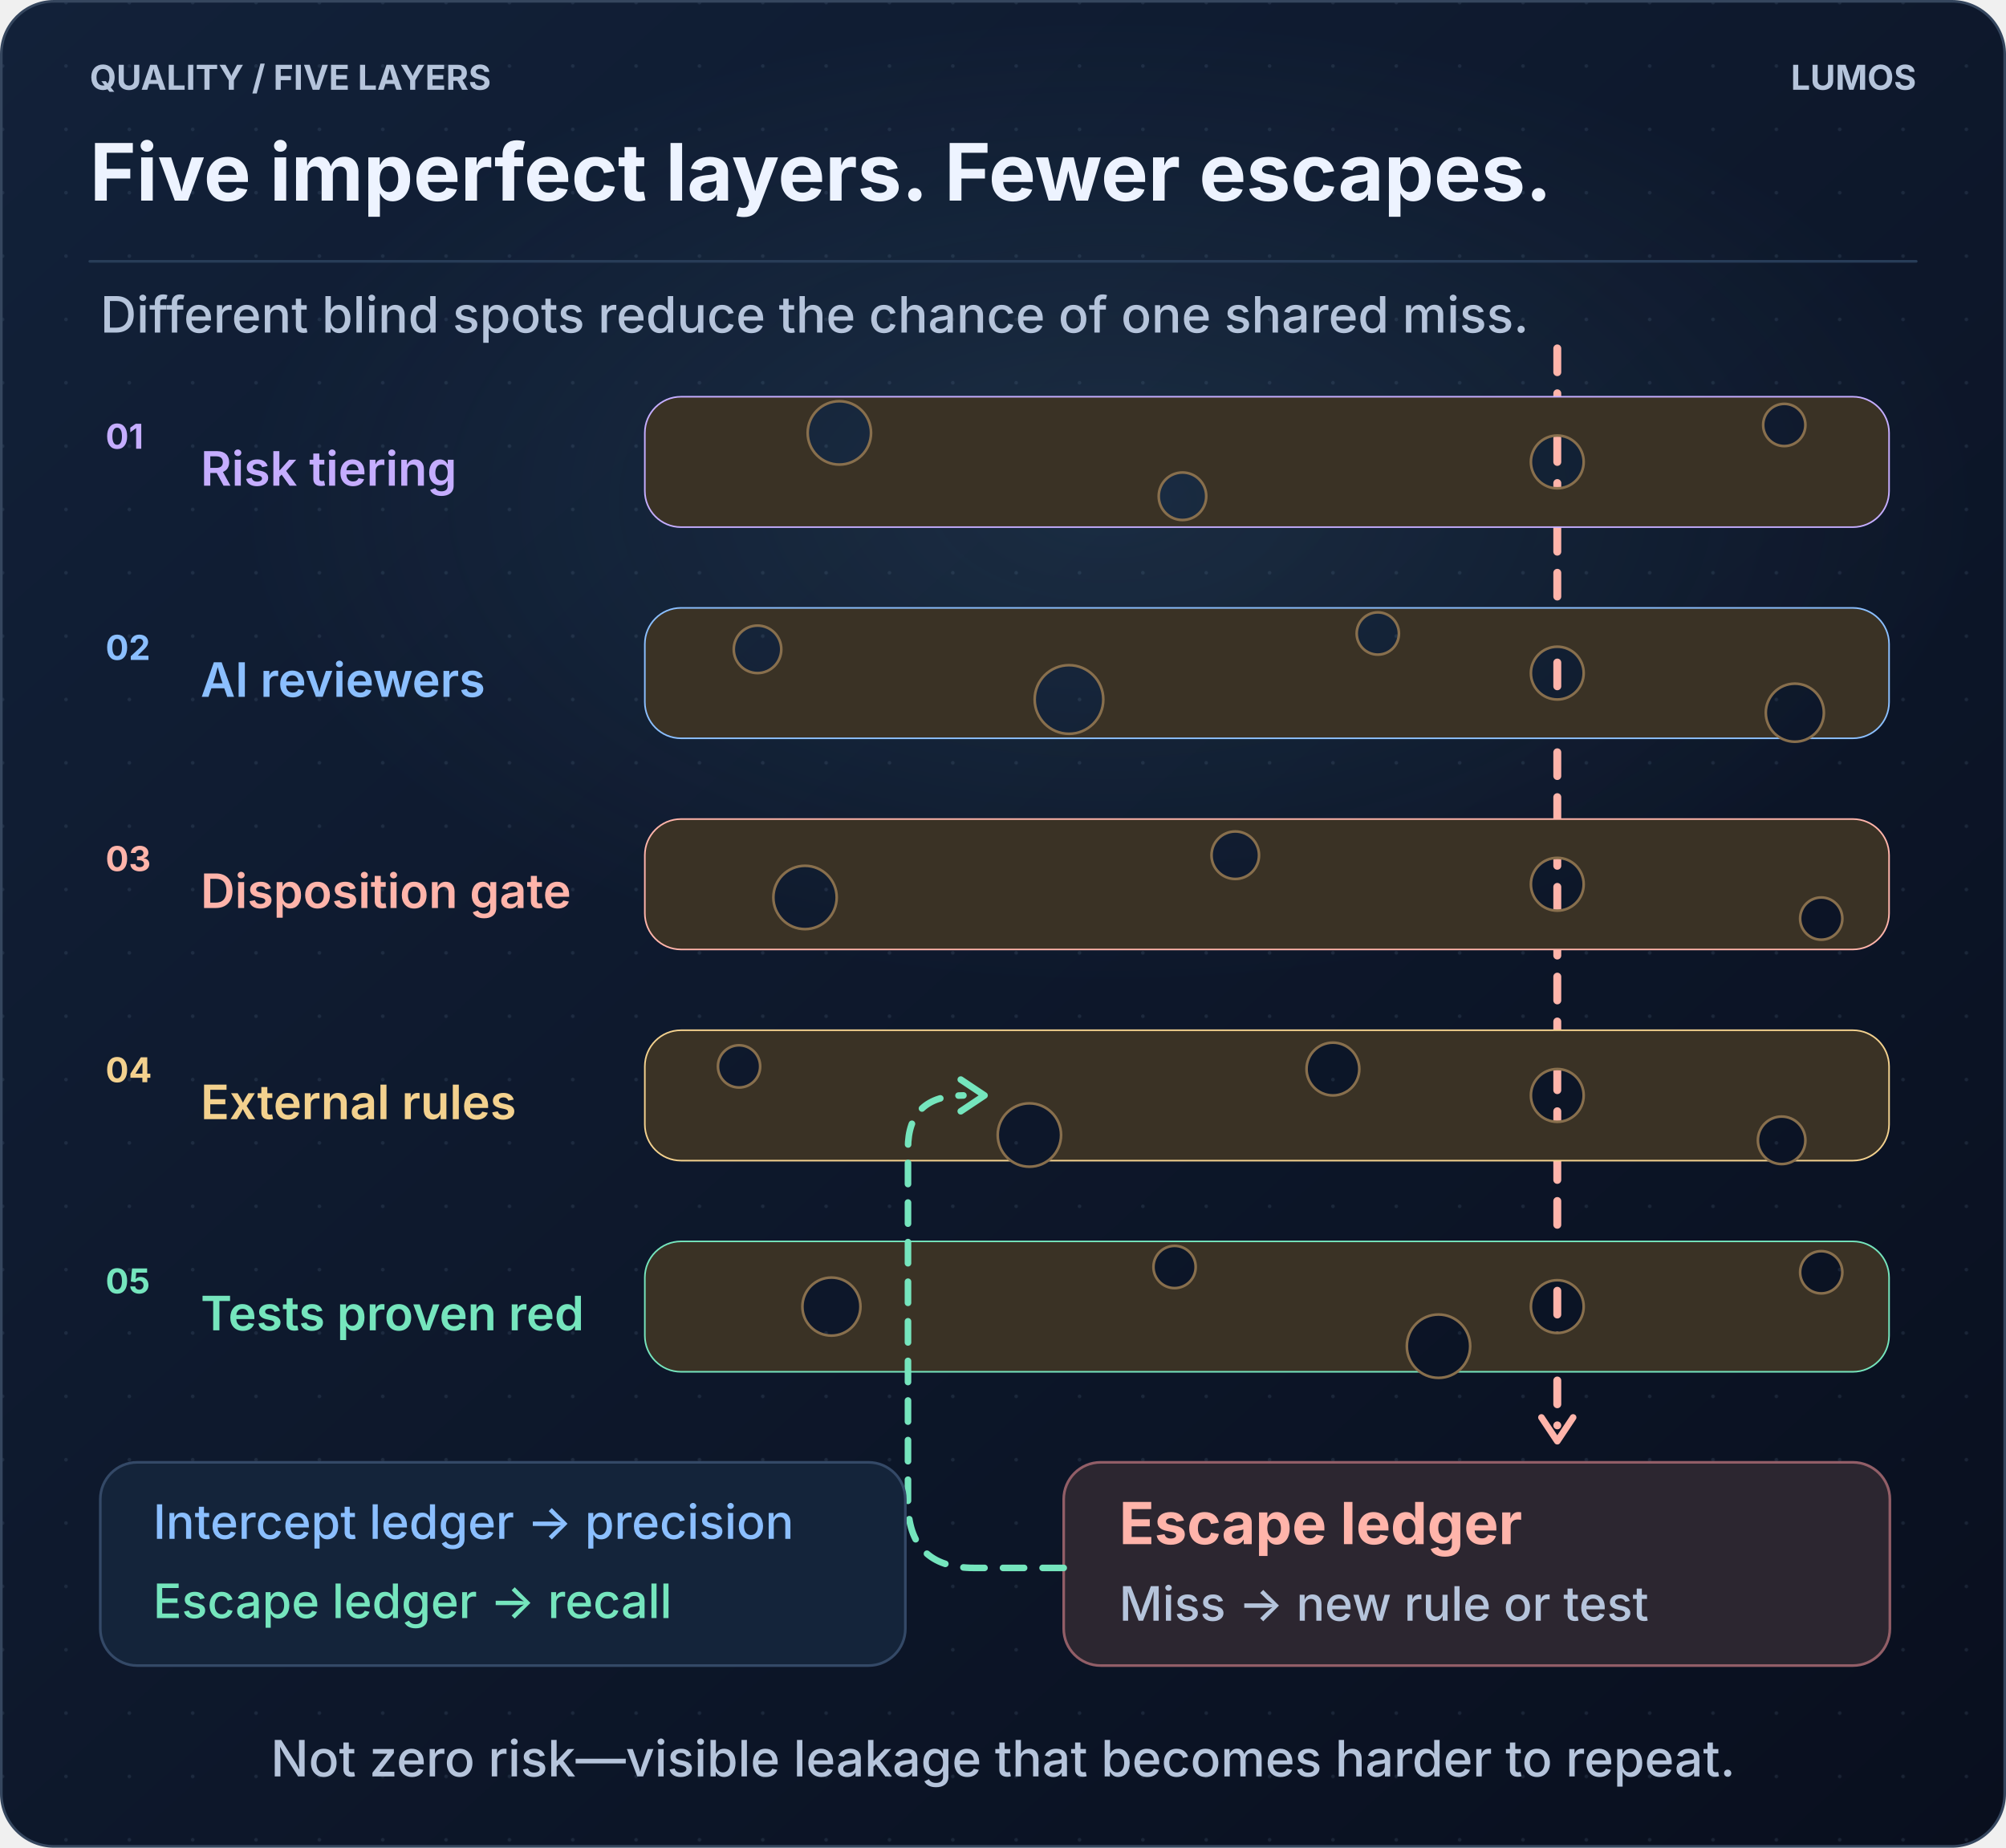
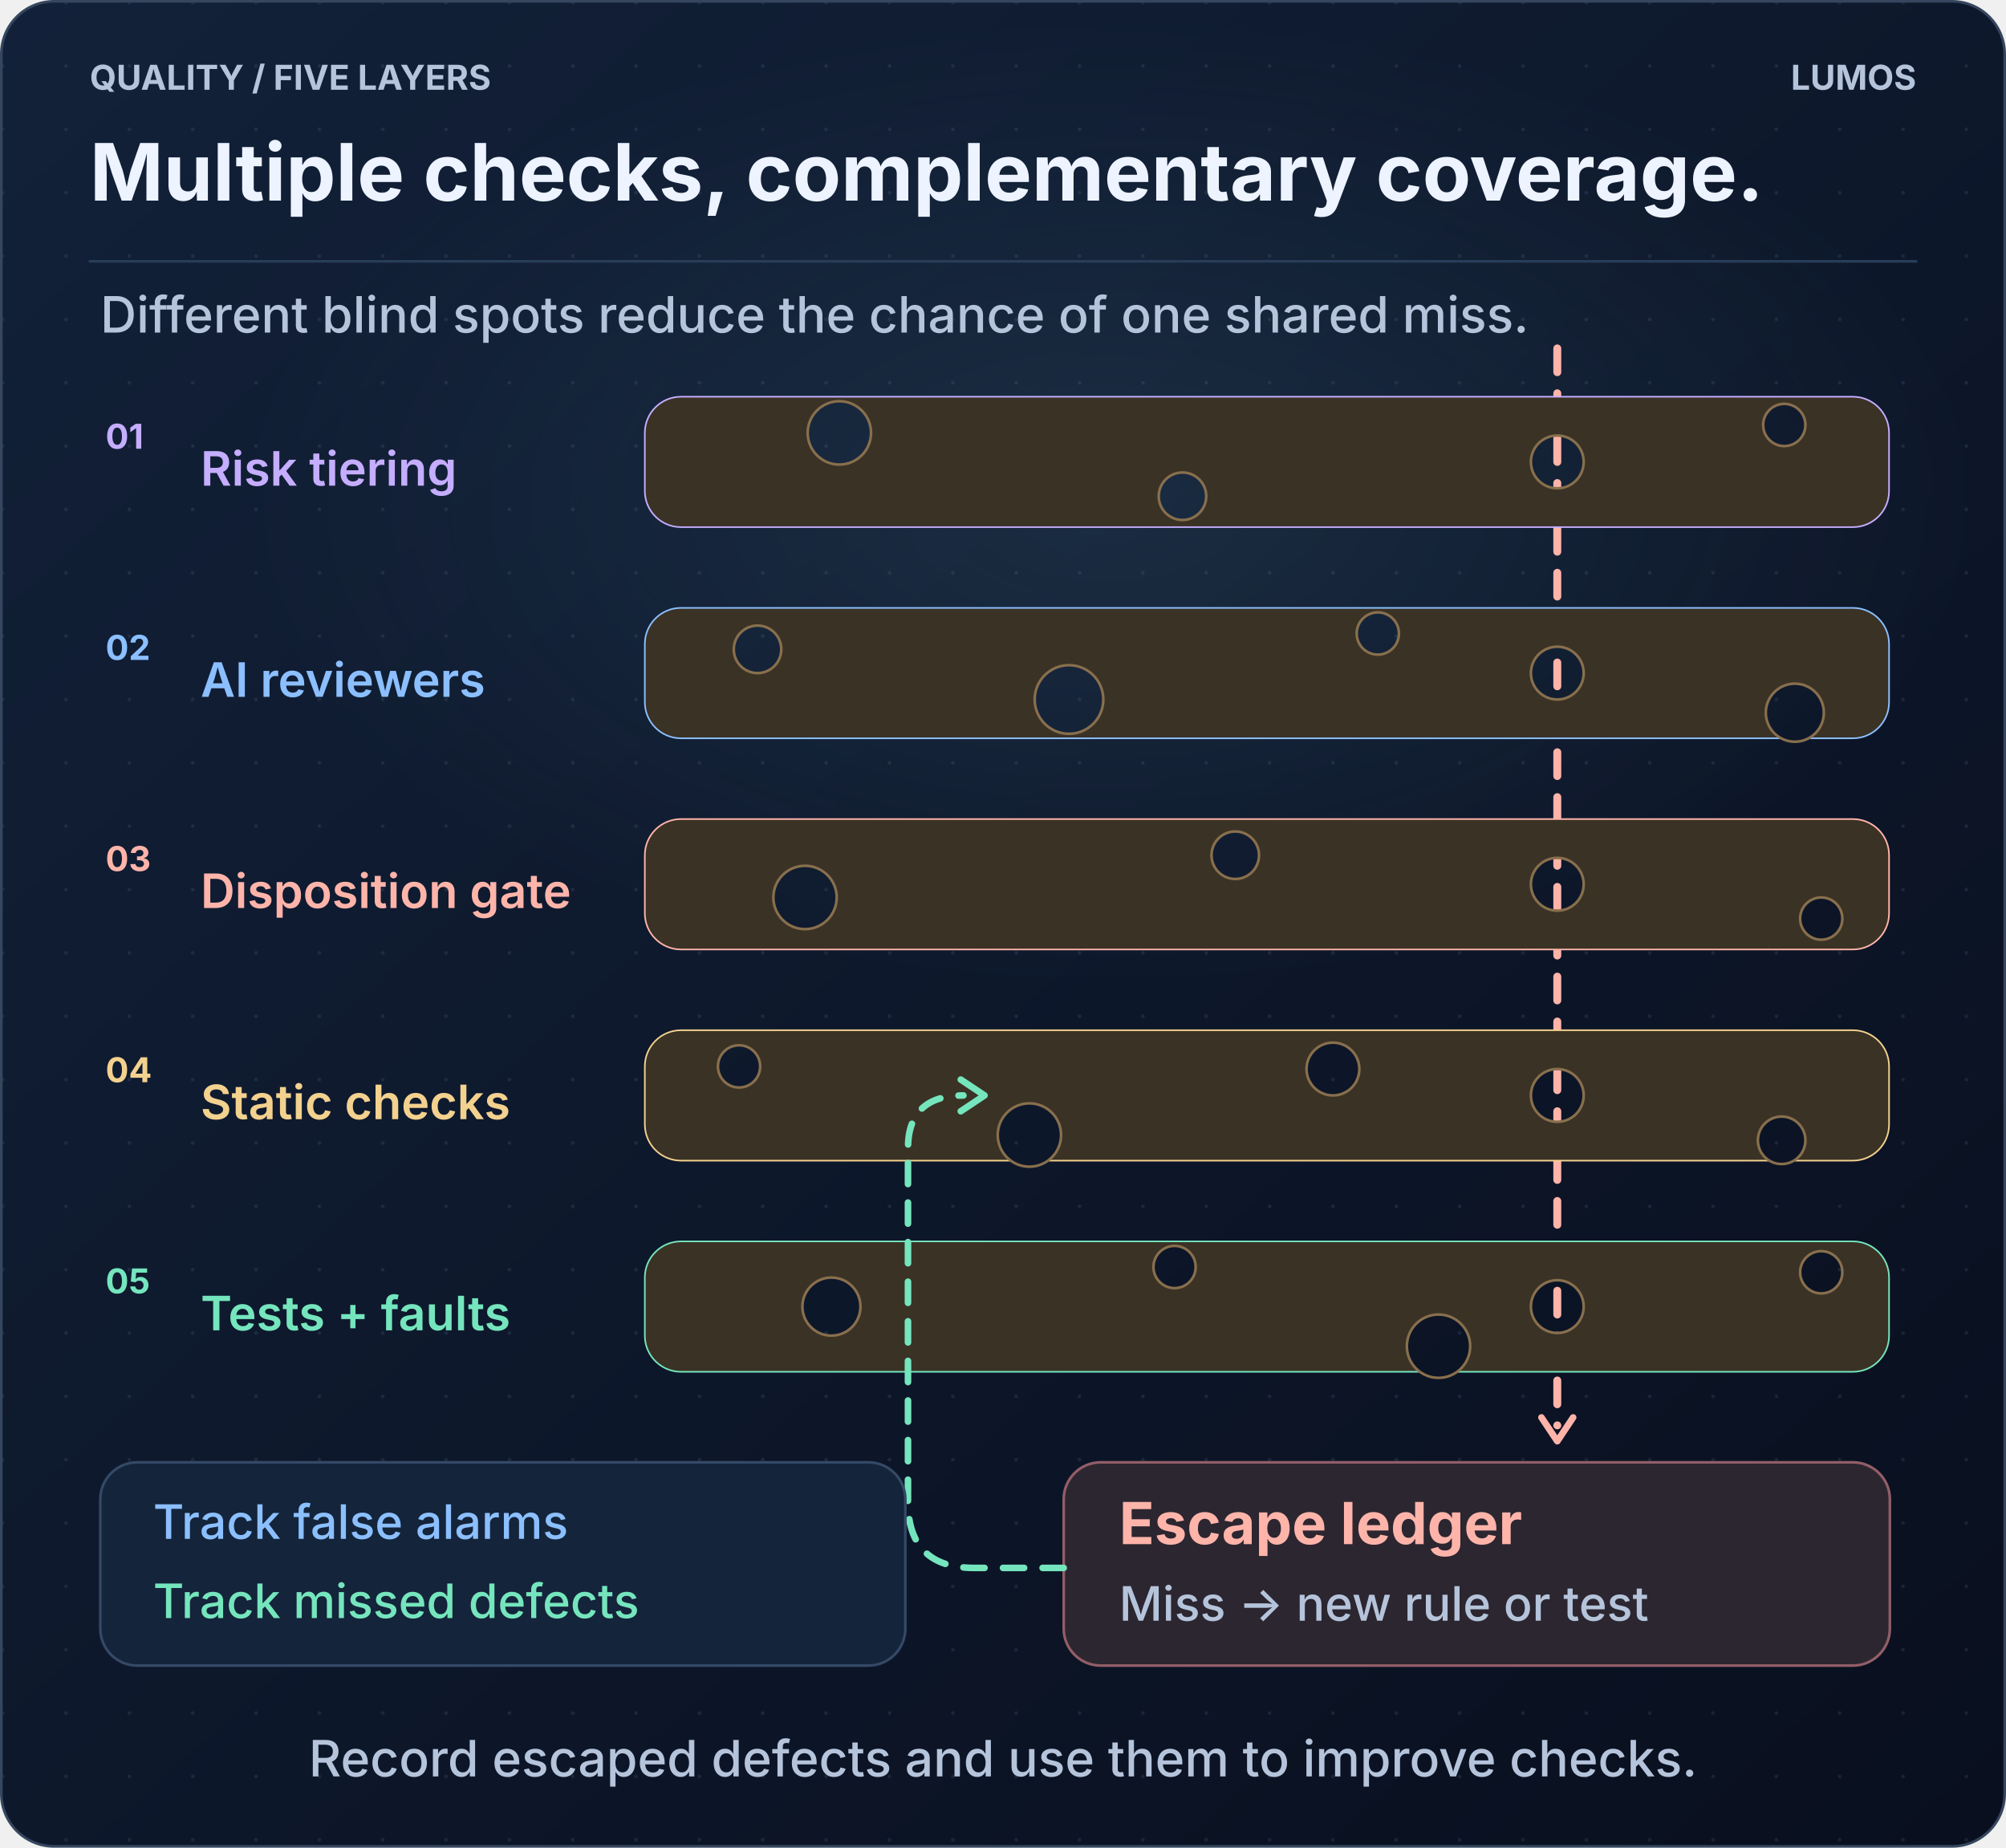
<svg xmlns="http://www.w3.org/2000/svg" width="760" height="700" viewBox="0 0 760 700" role="img" aria-labelledby="title desc">
  <defs>
    <linearGradient id="bg" x1="0" y1="0" x2="1" y2="1">
      <stop stop-color="#122139" />
      <stop offset="1" stop-color="#090f1e" />
    </linearGradient>
    <linearGradient id="panel" x1="0" y1="0" x2="1" y2="1">
      <stop stop-color="#1b2e48" />
      <stop offset="1" stop-color="#111d31" />
    </linearGradient>
    <radialGradient id="halo">
      <stop stop-color="#73b8d7" stop-opacity=".12" />
      <stop offset="1" stop-color="#73b8d7" stop-opacity="0" />
    </radialGradient>
    <pattern id="grid" width="24" height="24" patternUnits="userSpaceOnUse">
      <circle cx="1" cy="1" r=".7" fill="#718da9" opacity=".15" />
    </pattern>
  </defs>
  <rect x=".5" y=".5" width="759" height="699" rx="20" fill="url(#bg)" stroke="#35465e" />
  <rect x="1" y="1" width="758" height="698" rx="20" fill="url(#grid)" />
  <ellipse cx="420" cy="190" rx="335" ry="185" fill="url(#halo)" />
  <g font-family="Inter, 'PingFang TC', 'Noto Sans TC', 'Microsoft JhengHei', system-ui, sans-serif">
    <text x="34" y="34" font-size="13" fill="#b5c4db" text-anchor="start" font-weight="650">QUALITY / FIVE LAYERS</text>
-     <text x="34" y="76" font-size="30" fill="#edf3ff" text-anchor="start" font-weight="650">Five imperfect layers. Fewer escapes.</text>
+     <text x="34" y="76" font-size="30" fill="#edf3ff" text-anchor="start" font-weight="650">Multiple checks, complementary coverage.</text>
    <path d="M34 99H726" fill="none" stroke="#283d58" stroke-width="1" stroke-linecap="round" stroke-linejoin="round" />
    <text x="726" y="34" font-size="13" fill="#b5c4db" text-anchor="end" font-weight="650">LUMOS</text>
    <text x="38" y="126" font-size="19" fill="#b5c4db" text-anchor="start" font-weight="450">Different blind spots reduce the chance of one shared miss.</text>
    <g data-kind="aligned-escape">
      <path d="M590 132V540" fill="none" stroke="#ffb4aa" stroke-width="3" stroke-linecap="round" stroke-linejoin="round" stroke-dasharray="9 8">
        <animate attributeName="stroke-dashoffset" values="0;-40" dur="2s" repeatCount="indefinite" />
      </path>
    </g>
    <g data-kind="defence-layer" data-layer="01">
      <defs>
        <mask id="cheese-0">
          <rect x="244" y="150" width="472" height="50" rx="14" fill="white" />
          <circle cx="318" cy="164" r="12" fill="black" />
          <circle cx="448" cy="188" r="9" fill="black" />
          <circle cx="590" cy="175" r="10" fill="black" />
          <circle cx="676" cy="161" r="8" fill="black" />
        </mask>
      </defs>
      <text x="40" y="170" font-size="13" fill="#c5adff" text-anchor="start" font-weight="700">01</text>
      <text x="76" y="184" font-size="18" fill="#c5adff" text-anchor="start" font-weight="600">Risk tiering</text>
      <rect x="244" y="150" width="472" height="50" rx="14" fill="#3a3225" stroke="#c5adff" stroke-width="1.2" mask="url(#cheese-0)" />
      <circle cx="318" cy="164" r="12" fill="none" stroke="#886f4d" stroke-width="1" />
      <circle cx="448" cy="188" r="9" fill="none" stroke="#886f4d" stroke-width="1" />
      <circle cx="590" cy="175" r="10" fill="none" stroke="#886f4d" stroke-width="1" />
      <circle cx="676" cy="161" r="8" fill="none" stroke="#886f4d" stroke-width="1" />
    </g>
    <g data-kind="defence-layer" data-layer="02">
      <defs>
        <mask id="cheese-1">
          <rect x="244" y="230" width="472" height="50" rx="14" fill="white" />
          <circle cx="287" cy="246" r="9" fill="black" />
          <circle cx="405" cy="265" r="13" fill="black" />
          <circle cx="522" cy="240" r="8" fill="black" />
          <circle cx="590" cy="255" r="10" fill="black" />
          <circle cx="680" cy="270" r="11" fill="black" />
        </mask>
      </defs>
      <text x="40" y="250" font-size="13" fill="#8bbfff" text-anchor="start" font-weight="700">02</text>
      <text x="76" y="264" font-size="18" fill="#8bbfff" text-anchor="start" font-weight="600">AI reviewers</text>
      <rect x="244" y="230" width="472" height="50" rx="14" fill="#3a3225" stroke="#8bbfff" stroke-width="1.2" mask="url(#cheese-1)" />
      <circle cx="287" cy="246" r="9" fill="none" stroke="#886f4d" stroke-width="1" />
      <circle cx="405" cy="265" r="13" fill="none" stroke="#886f4d" stroke-width="1" />
      <circle cx="522" cy="240" r="8" fill="none" stroke="#886f4d" stroke-width="1" />
      <circle cx="590" cy="255" r="10" fill="none" stroke="#886f4d" stroke-width="1" />
      <circle cx="680" cy="270" r="11" fill="none" stroke="#886f4d" stroke-width="1" />
    </g>
    <g data-kind="defence-layer" data-layer="03">
      <defs>
        <mask id="cheese-2">
          <rect x="244" y="310" width="472" height="50" rx="14" fill="white" />
          <circle cx="305" cy="340" r="12" fill="black" />
          <circle cx="468" cy="324" r="9" fill="black" />
          <circle cx="590" cy="335" r="10" fill="black" />
          <circle cx="690" cy="348" r="8" fill="black" />
        </mask>
      </defs>
      <text x="40" y="330" font-size="13" fill="#ffb4aa" text-anchor="start" font-weight="700">03</text>
      <text x="76" y="344" font-size="18" fill="#ffb4aa" text-anchor="start" font-weight="600">Disposition gate</text>
      <rect x="244" y="310" width="472" height="50" rx="14" fill="#3a3225" stroke="#ffb4aa" stroke-width="1.2" mask="url(#cheese-2)" />
      <circle cx="305" cy="340" r="12" fill="none" stroke="#886f4d" stroke-width="1" />
      <circle cx="468" cy="324" r="9" fill="none" stroke="#886f4d" stroke-width="1" />
      <circle cx="590" cy="335" r="10" fill="none" stroke="#886f4d" stroke-width="1" />
      <circle cx="690" cy="348" r="8" fill="none" stroke="#886f4d" stroke-width="1" />
    </g>
    <g data-kind="defence-layer" data-layer="04">
      <defs>
        <mask id="cheese-3">
          <rect x="244" y="390" width="472" height="50" rx="14" fill="white" />
          <circle cx="280" cy="404" r="8" fill="black" />
          <circle cx="390" cy="430" r="12" fill="black" />
          <circle cx="505" cy="405" r="10" fill="black" />
          <circle cx="590" cy="415" r="10" fill="black" />
          <circle cx="675" cy="432" r="9" fill="black" />
        </mask>
      </defs>
      <text x="40" y="410" font-size="13" fill="#f3d18e" text-anchor="start" font-weight="700">04</text>
-       <text x="76" y="424" font-size="18" fill="#f3d18e" text-anchor="start" font-weight="600">External rules</text>
+       <text x="76" y="424" font-size="18" fill="#f3d18e" text-anchor="start" font-weight="600">Static checks</text>
      <rect x="244" y="390" width="472" height="50" rx="14" fill="#3a3225" stroke="#f3d18e" stroke-width="1.2" mask="url(#cheese-3)" />
      <circle cx="280" cy="404" r="8" fill="none" stroke="#886f4d" stroke-width="1" />
      <circle cx="390" cy="430" r="12" fill="none" stroke="#886f4d" stroke-width="1" />
      <circle cx="505" cy="405" r="10" fill="none" stroke="#886f4d" stroke-width="1" />
      <circle cx="590" cy="415" r="10" fill="none" stroke="#886f4d" stroke-width="1" />
      <circle cx="675" cy="432" r="9" fill="none" stroke="#886f4d" stroke-width="1" />
    </g>
    <g data-kind="defence-layer" data-layer="05">
      <defs>
        <mask id="cheese-4">
          <rect x="244" y="470" width="472" height="50" rx="14" fill="white" />
          <circle cx="315" cy="495" r="11" fill="black" />
          <circle cx="445" cy="480" r="8" fill="black" />
          <circle cx="545" cy="510" r="12" fill="black" />
          <circle cx="590" cy="495" r="10" fill="black" />
          <circle cx="690" cy="482" r="8" fill="black" />
        </mask>
      </defs>
      <text x="40" y="490" font-size="13" fill="#75e5bd" text-anchor="start" font-weight="700">05</text>
-       <text x="76" y="504" font-size="18" fill="#75e5bd" text-anchor="start" font-weight="600">Tests proven red</text>
+       <text x="76" y="504" font-size="18" fill="#75e5bd" text-anchor="start" font-weight="600">Tests + faults</text>
      <rect x="244" y="470" width="472" height="50" rx="14" fill="#3a3225" stroke="#75e5bd" stroke-width="1.2" mask="url(#cheese-4)" />
      <circle cx="315" cy="495" r="11" fill="none" stroke="#886f4d" stroke-width="1" />
      <circle cx="445" cy="480" r="8" fill="none" stroke="#886f4d" stroke-width="1" />
      <circle cx="545" cy="510" r="12" fill="none" stroke="#886f4d" stroke-width="1" />
      <circle cx="590" cy="495" r="10" fill="none" stroke="#886f4d" stroke-width="1" />
      <circle cx="690" cy="482" r="8" fill="none" stroke="#886f4d" stroke-width="1" />
    </g>
    <polyline points="584,537 590,546 596,537" fill="none" stroke="#ffb4aa" stroke-width="2.5" stroke-linecap="round" stroke-linejoin="round" />
    <g data-kind="escape-ledger">
      <rect x="403" y="554" width="313" height="77" rx="14" fill="#2c2630" stroke="#925e67" stroke-width="1" />
      <text x="424" y="585" font-size="22" fill="#ffb4aa" text-anchor="start" font-weight="650">Escape ledger</text>
      <text x="424" y="614" font-size="18" fill="#b5c4db" text-anchor="start" font-weight="450">Miss → new rule or test</text>
    </g>
    <path d="M403 594H369Q344 594 344 569V435Q344 415 365 415" fill="none" stroke="#75e5bd" stroke-width="2.5" stroke-linecap="round" stroke-linejoin="round" stroke-dasharray="8 7" />
    <polyline points="364,409 373,415 364,421" fill="none" stroke="#75e5bd" stroke-width="2.5" stroke-linecap="round" stroke-linejoin="round" />
    <rect x="38" y="554" width="305" height="77" rx="14" fill="#14243a" stroke="#344967" stroke-width="1" />
-     <text x="58" y="583" font-size="18" fill="#8bbfff" text-anchor="start" font-weight="550">Intercept ledger → precision</text>
-     <text x="58" y="613" font-size="18" fill="#75e5bd" text-anchor="start" font-weight="550">Escape ledger → recall</text>
-     <text x="380" y="673" font-size="19" fill="#b5c4db" text-anchor="middle" font-weight="450">Not zero risk—visible leakage that becomes harder to repeat.</text>
+     <text x="58" y="583" font-size="18" fill="#8bbfff" text-anchor="start" font-weight="550">Track false alarms</text>
+     <text x="58" y="613" font-size="18" fill="#75e5bd" text-anchor="start" font-weight="550">Track missed defects</text>
+     <text x="380" y="673" font-size="19" fill="#b5c4db" text-anchor="middle" font-weight="450">Record escaped defects and use them to improve checks.</text>
  </g>
</svg>
